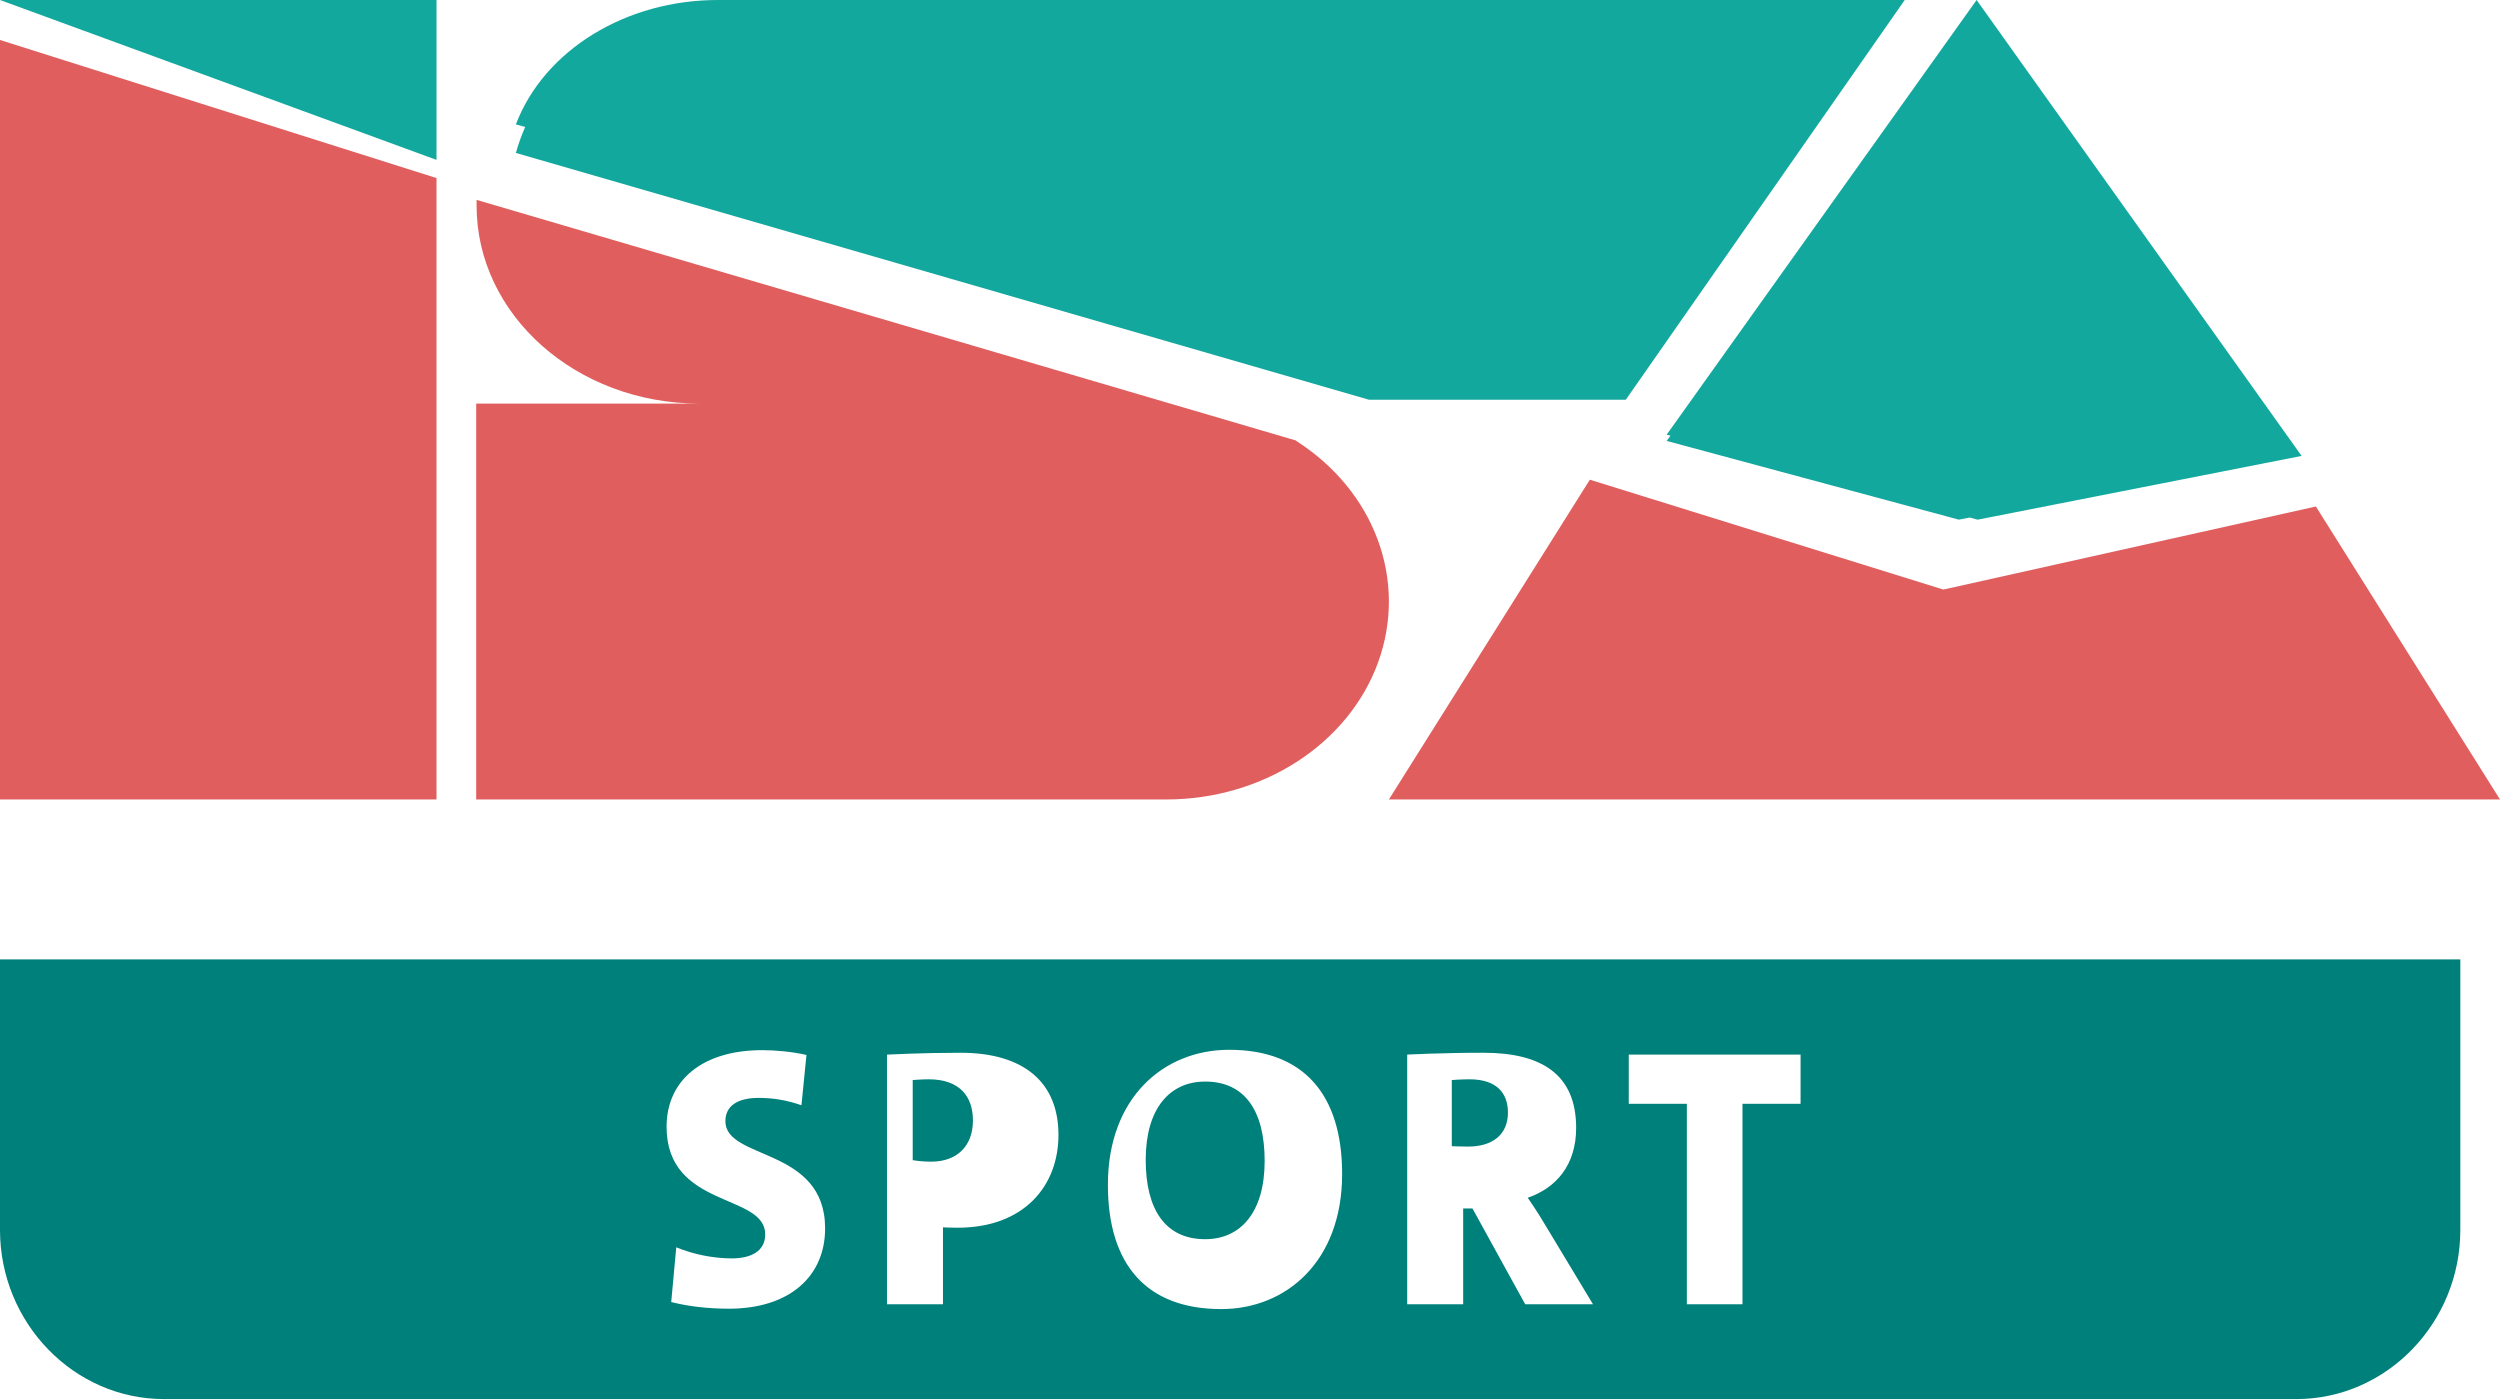
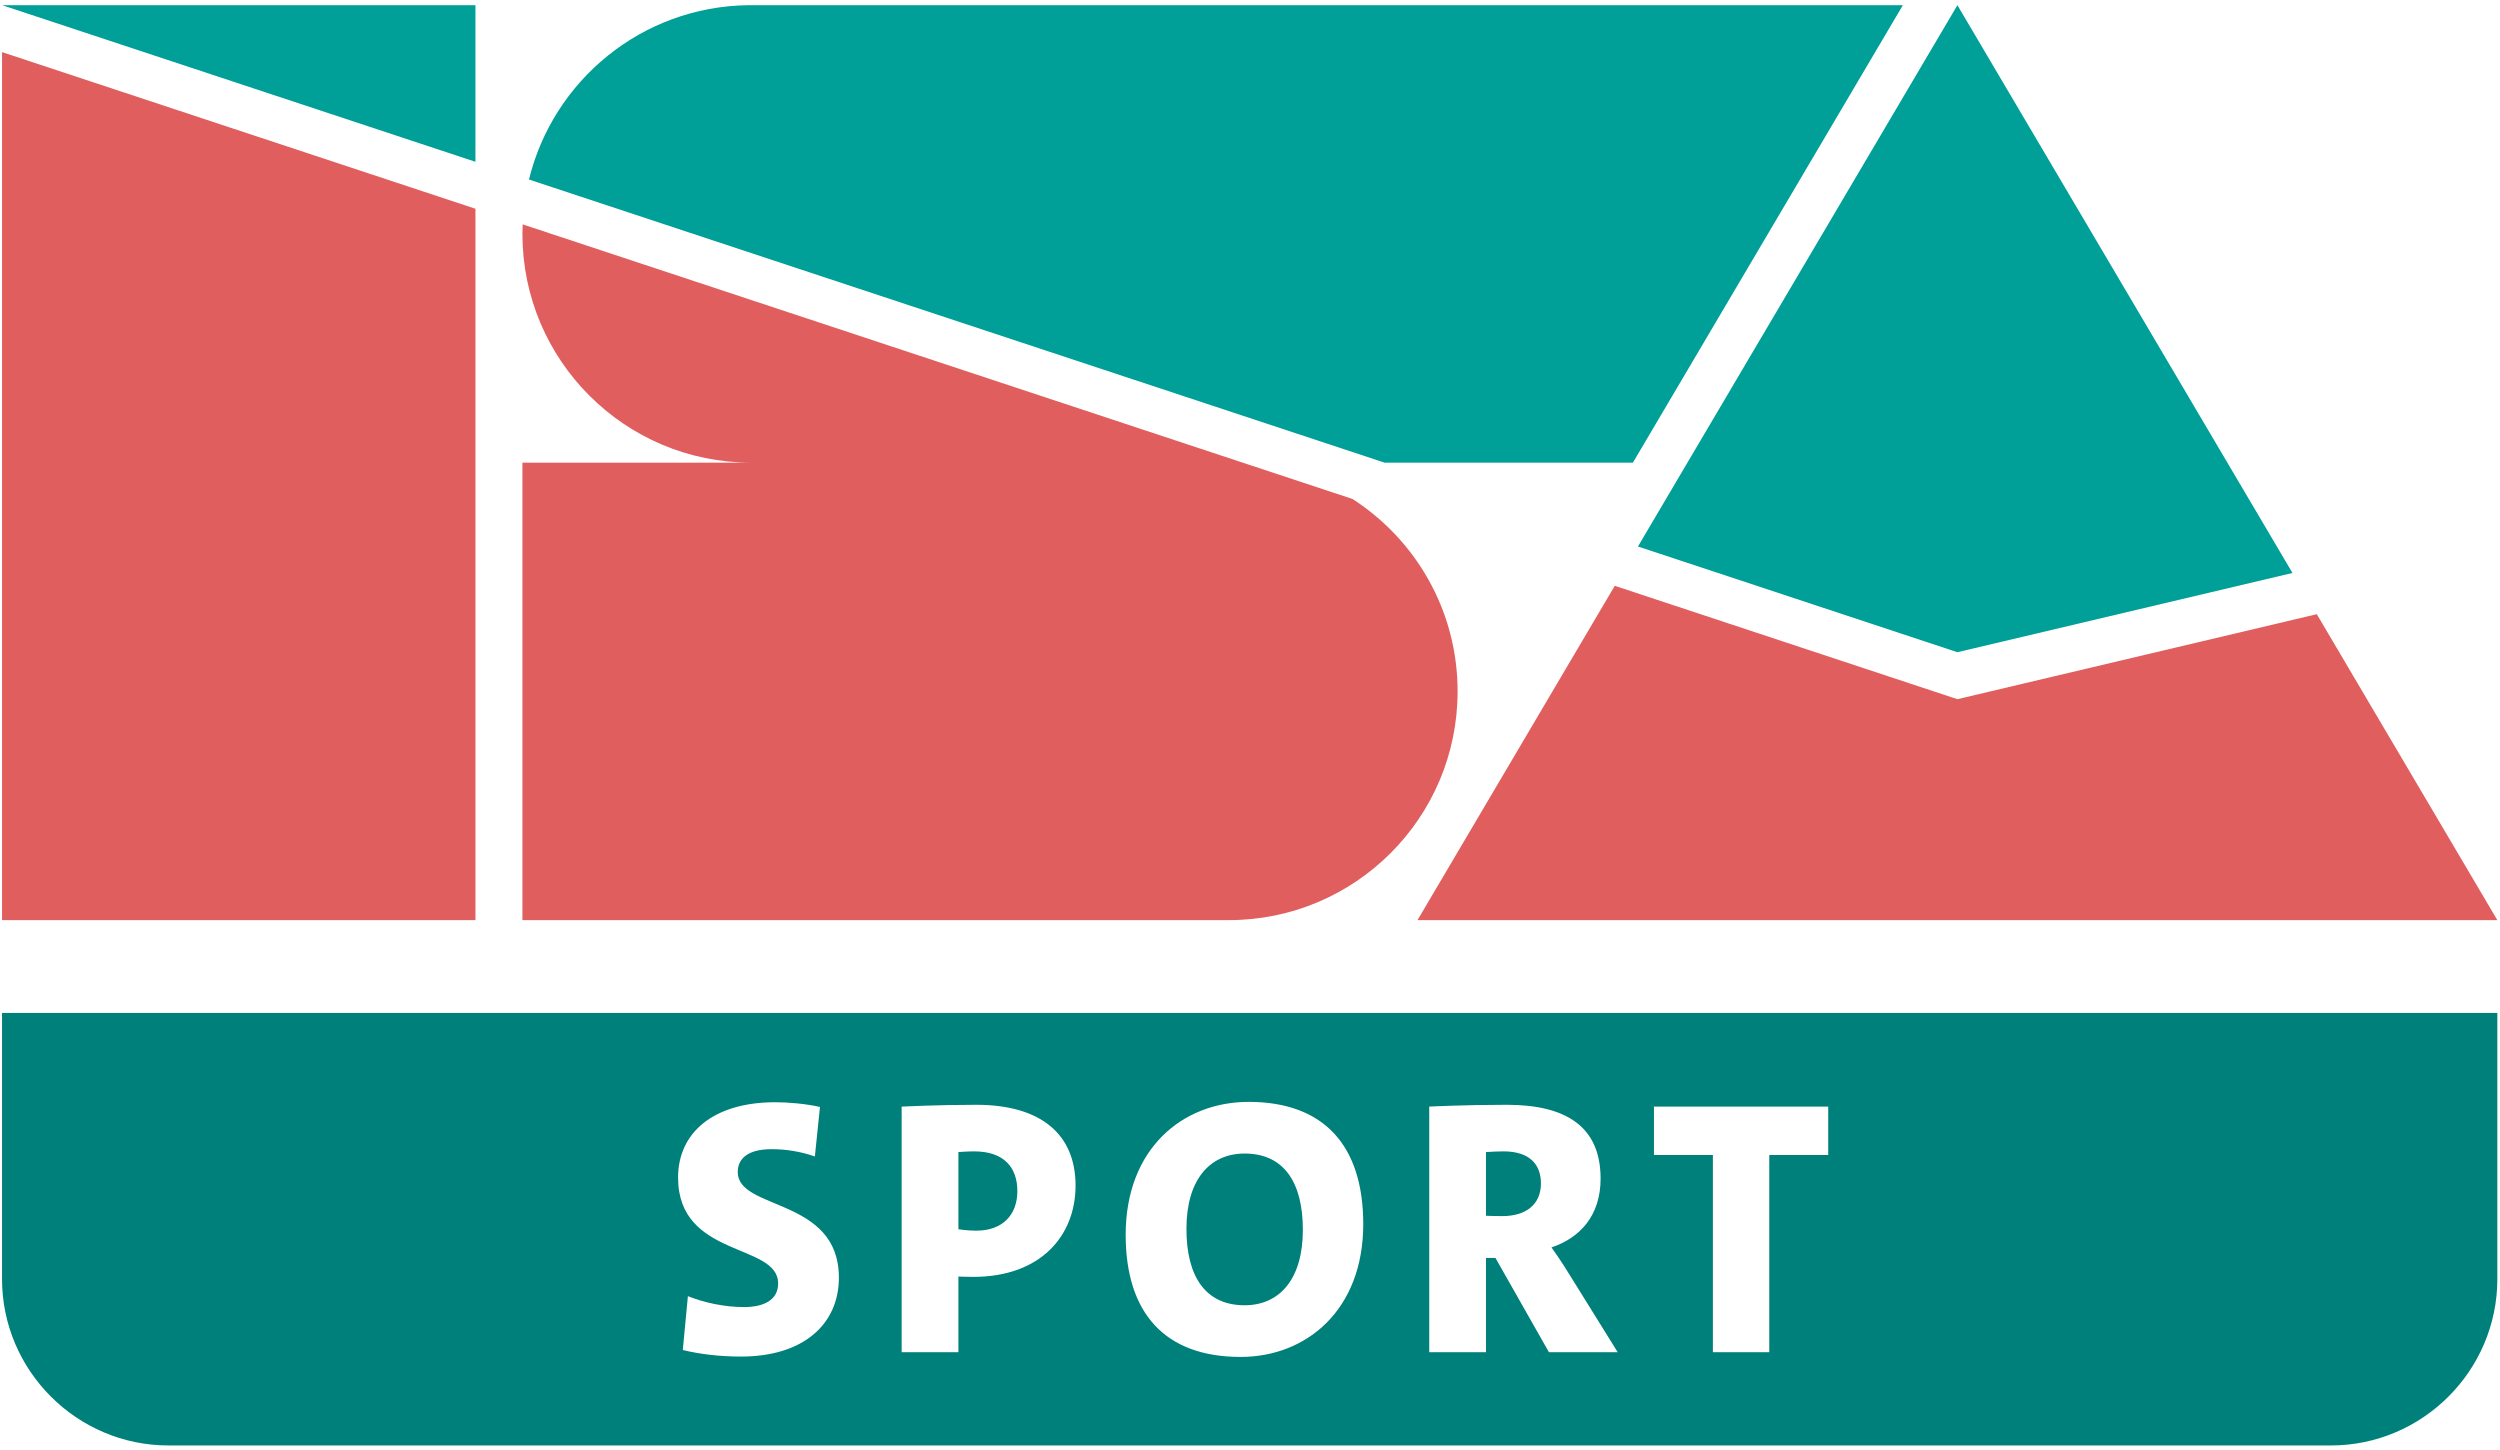
- <svg xmlns="http://www.w3.org/2000/svg" width="109" height="61" viewBox="0 0 109 61">
+ <svg xmlns="http://www.w3.org/2000/svg" width="426" height="247" viewBox="0 0 426 247">
  <g fill="none" fill-rule="evenodd">
-     <path d="M52.546 47.156c-1.556 0-2.593 1.187-2.593 3.411 0 2.176.859 3.462 2.593 3.462 1.556 0 2.593-1.187 2.593-3.412 0-2.176-.858-3.461-2.593-3.461zm11.53-.099c-.373 0-.778.033-.778.033v2.884s.357.017.713.017c1.07 0 1.735-.528 1.735-1.483 0-.858-.502-1.45-1.67-1.45zm-23.585 0c-.308 0-.697.033-.697.033v3.494s.373.066.794.066c1.167 0 1.832-.709 1.832-1.796 0-1.055-.583-1.797-1.93-1.797z" fill="#00807B" />
-     <path d="M100.118 41.829H0v11.797C0 57.682 3.218 61 7.151 61h92.967c3.933 0 7.152-3.318 7.152-7.374V41.829h-7.152zm-68.35 15.23c-.954 0-1.799-.112-2.503-.29l.22-2.386a6.56 6.56 0 002.408.484c.845 0 1.47-.307 1.47-1.049 0-1.806-4.3-1.112-4.3-4.693 0-2 1.531-3.338 4.175-3.338.548 0 1.314.065 1.924.21l-.219 2.193a5.517 5.517 0 00-1.862-.322c-1 0-1.454.403-1.454 1.016 0 1.71 4.348 1.112 4.348 4.676 0 2.048-1.501 3.5-4.207 3.5zm9.986-3.53c-.328 0-.64-.017-.64-.017v3.354h-2.44V45.981s1.564-.081 3.205-.081c2.8 0 4.27 1.323 4.27 3.58 0 2.226-1.5 4.048-4.395 4.048zm11.492 3.547c-3.253 0-4.942-1.935-4.942-5.418 0-3.807 2.44-5.887 5.286-5.887 3.238 0 4.927 1.935 4.927 5.419 0 3.806-2.44 5.886-5.271 5.886zm13.253-.21L64.2 52.69h-.406v4.177h-2.44V45.981s1.5-.081 3.33-.081c2.535 0 4.036.951 4.036 3.274 0 1.644-.891 2.628-2.111 3.048 0 0 .438.629.766 1.193l2.08 3.451H66.5zm12.006-8.74h-2.533v8.74h-2.425v-8.74h-2.533V45.98h7.491v2.145z" fill="#00807B" />
-     <path fill="#E05E5E" fill-rule="nonzero" d="M0 1.743v33.114h19.032V7.764z" />
-     <path d="M19.032 0v6.971L0 0h19.032zM81.317 0h1.73L70.884 17.429H59.687L22.492 6.668c.108-.39.244-.767.407-1.131l-.407-.113C23.724 2.184 27.296-.01 31.325 0h49.992z" fill="#13A89E" fill-rule="nonzero" />
-     <path d="M56.513 19.209l-5.53-1.624-30.204-8.87v.25c0 4.766 4.349 8.63 9.713 8.631h-9.73v17.261h30.08c4.216 0 7.951-2.417 9.245-5.982 1.293-3.566-.15-7.466-3.574-9.653v-.013z" fill="#E05E5E" fill-rule="nonzero" />
-     <path d="M86.18 0l14.17 19.878-14.126 2.78-.34-.094-.48.093-12.737-3.432.166-.23-.166-.044L86.18 0z" fill="#13A89E" fill-rule="nonzero" />
-     <path fill="#E05E5E" fill-rule="nonzero" d="M100.972 22.083L84.73 25.705l-15.413-4.79-8.761 13.942H109z" />
+     <path d="M212.087 196.563c-5.951 0-9.918 4.465-9.918 12.834 0 8.184 3.285 13.02 9.918 13.02 5.953 0 9.92-4.465 9.92-12.834 0-8.184-3.285-13.02-9.92-13.02zm44.101-.371a43.72 43.72 0 00-2.975.123v10.85s1.363.063 2.727.063c4.092 0 6.635-1.984 6.635-5.58 0-3.224-1.922-5.456-6.387-5.456zm-90.209 0c-1.178 0-2.667.123-2.667.123v13.145s1.427.247 3.038.247c4.465 0 7.006-2.665 7.006-6.757 0-3.969-2.23-6.758-7.377-6.758z" fill="#00807B" />
+     <path d="M397.196 172.604H.347v45.353c0 15.592 12.757 28.348 28.346 28.348h368.503c15.592 0 28.35-12.756 28.35-28.348v-45.353h-28.35zm-270.927 58.554c-3.781 0-7.129-.435-9.921-1.116l.87-9.176c2.789 1.116 6.262 1.86 9.546 1.86 3.349 0 5.829-1.179 5.829-4.03 0-6.943-17.049-4.277-17.049-18.041 0-7.688 6.074-12.833 16.553-12.833 2.17 0 5.207.248 7.625.806l-.867 8.432a22.479 22.479 0 00-7.379-1.24c-3.967 0-5.766 1.551-5.766 3.906 0 6.572 17.236 4.277 17.236 17.979 0 7.873-5.952 13.453-16.677 13.453zm39.585-13.577c-1.301 0-2.542-.063-2.542-.063v12.896h-9.671v-41.848s6.201-.31 12.709-.31c11.098 0 16.926 5.084 16.926 13.763 0 8.556-5.951 15.562-17.422 15.562zm45.551 13.639c-12.895 0-19.59-7.439-19.59-20.83 0-14.632 9.672-22.629 20.955-22.629 12.832 0 19.527 7.439 19.527 20.83.001 14.632-9.669 22.629-20.892 22.629zm52.533-.806l-9.113-16.058h-1.611v16.058h-9.672v-41.848s5.951-.31 13.204-.31c10.044 0 15.995 3.657 15.995 12.585 0 6.323-3.533 10.105-8.369 11.718 0 0 1.736 2.418 3.038 4.588l8.245 13.267h-11.717zm47.59-33.602h-10.043v33.603h-9.609v-33.603h-10.043v-8.245h29.695v8.245z" fill="#00807B" />
+     <path d="M333.542.882l57.096 96.75-57.096 13.504-54.436-18.012L333.542.882zm-9.293 0l-46.002 77.953h-42.318L90.138 30.591c4.118-16.88 19.22-29.455 37.31-29.705l.549-.004h196.252zm-243.234 0v26.689L.36.882h80.655z" fill="#00A099" />
+     <path d="M230.472 85.03L89.062 38.235c-.025.54-.039 1.082-.041 1.623 0 21.52 17.439 38.965 38.956 38.977H89.021v77.953h120.25v-.004c.042 0 .084.004.127.004 21.527 0 38.977-17.451 38.977-38.977 0-13.759-7.138-25.845-17.903-32.781zM.348 8.88v147.908h80.668V35.573L.348 8.88zm333.194 110.262l-58.385-19.32-33.617 56.967h184.006l-30.765-52.133-61.239 14.486z" fill="#E05E5E" />
  </g>
</svg>
